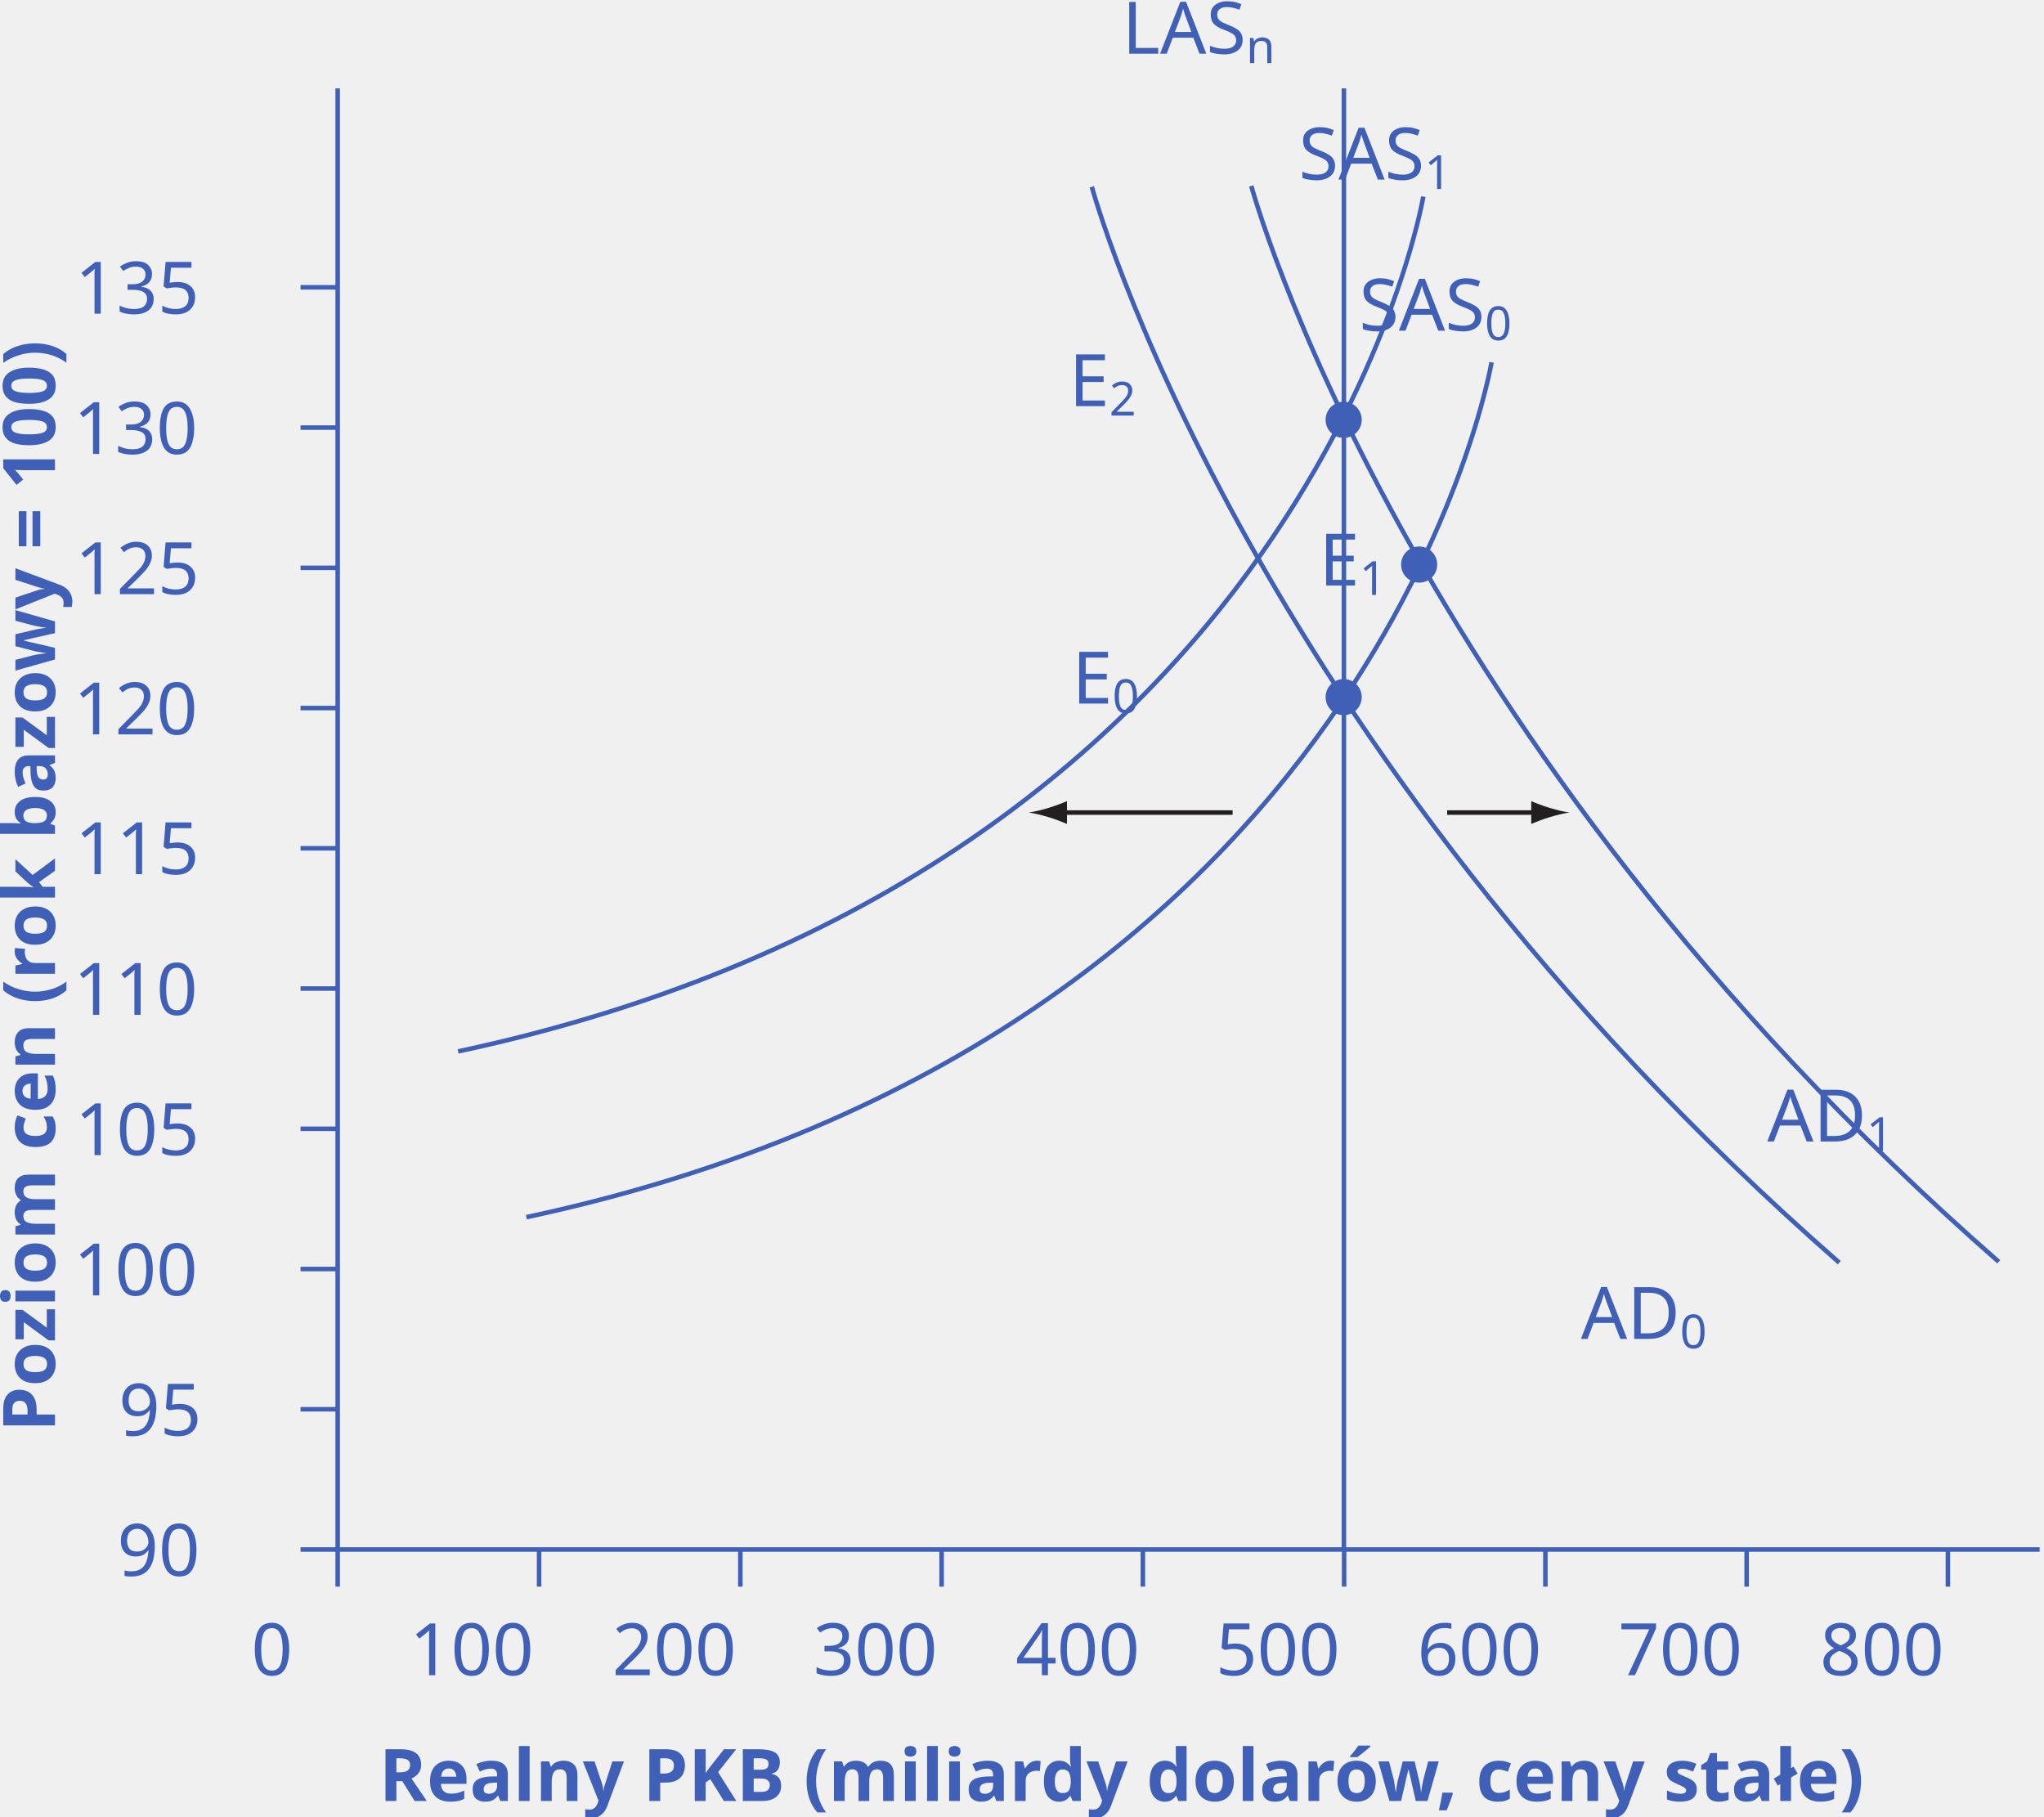
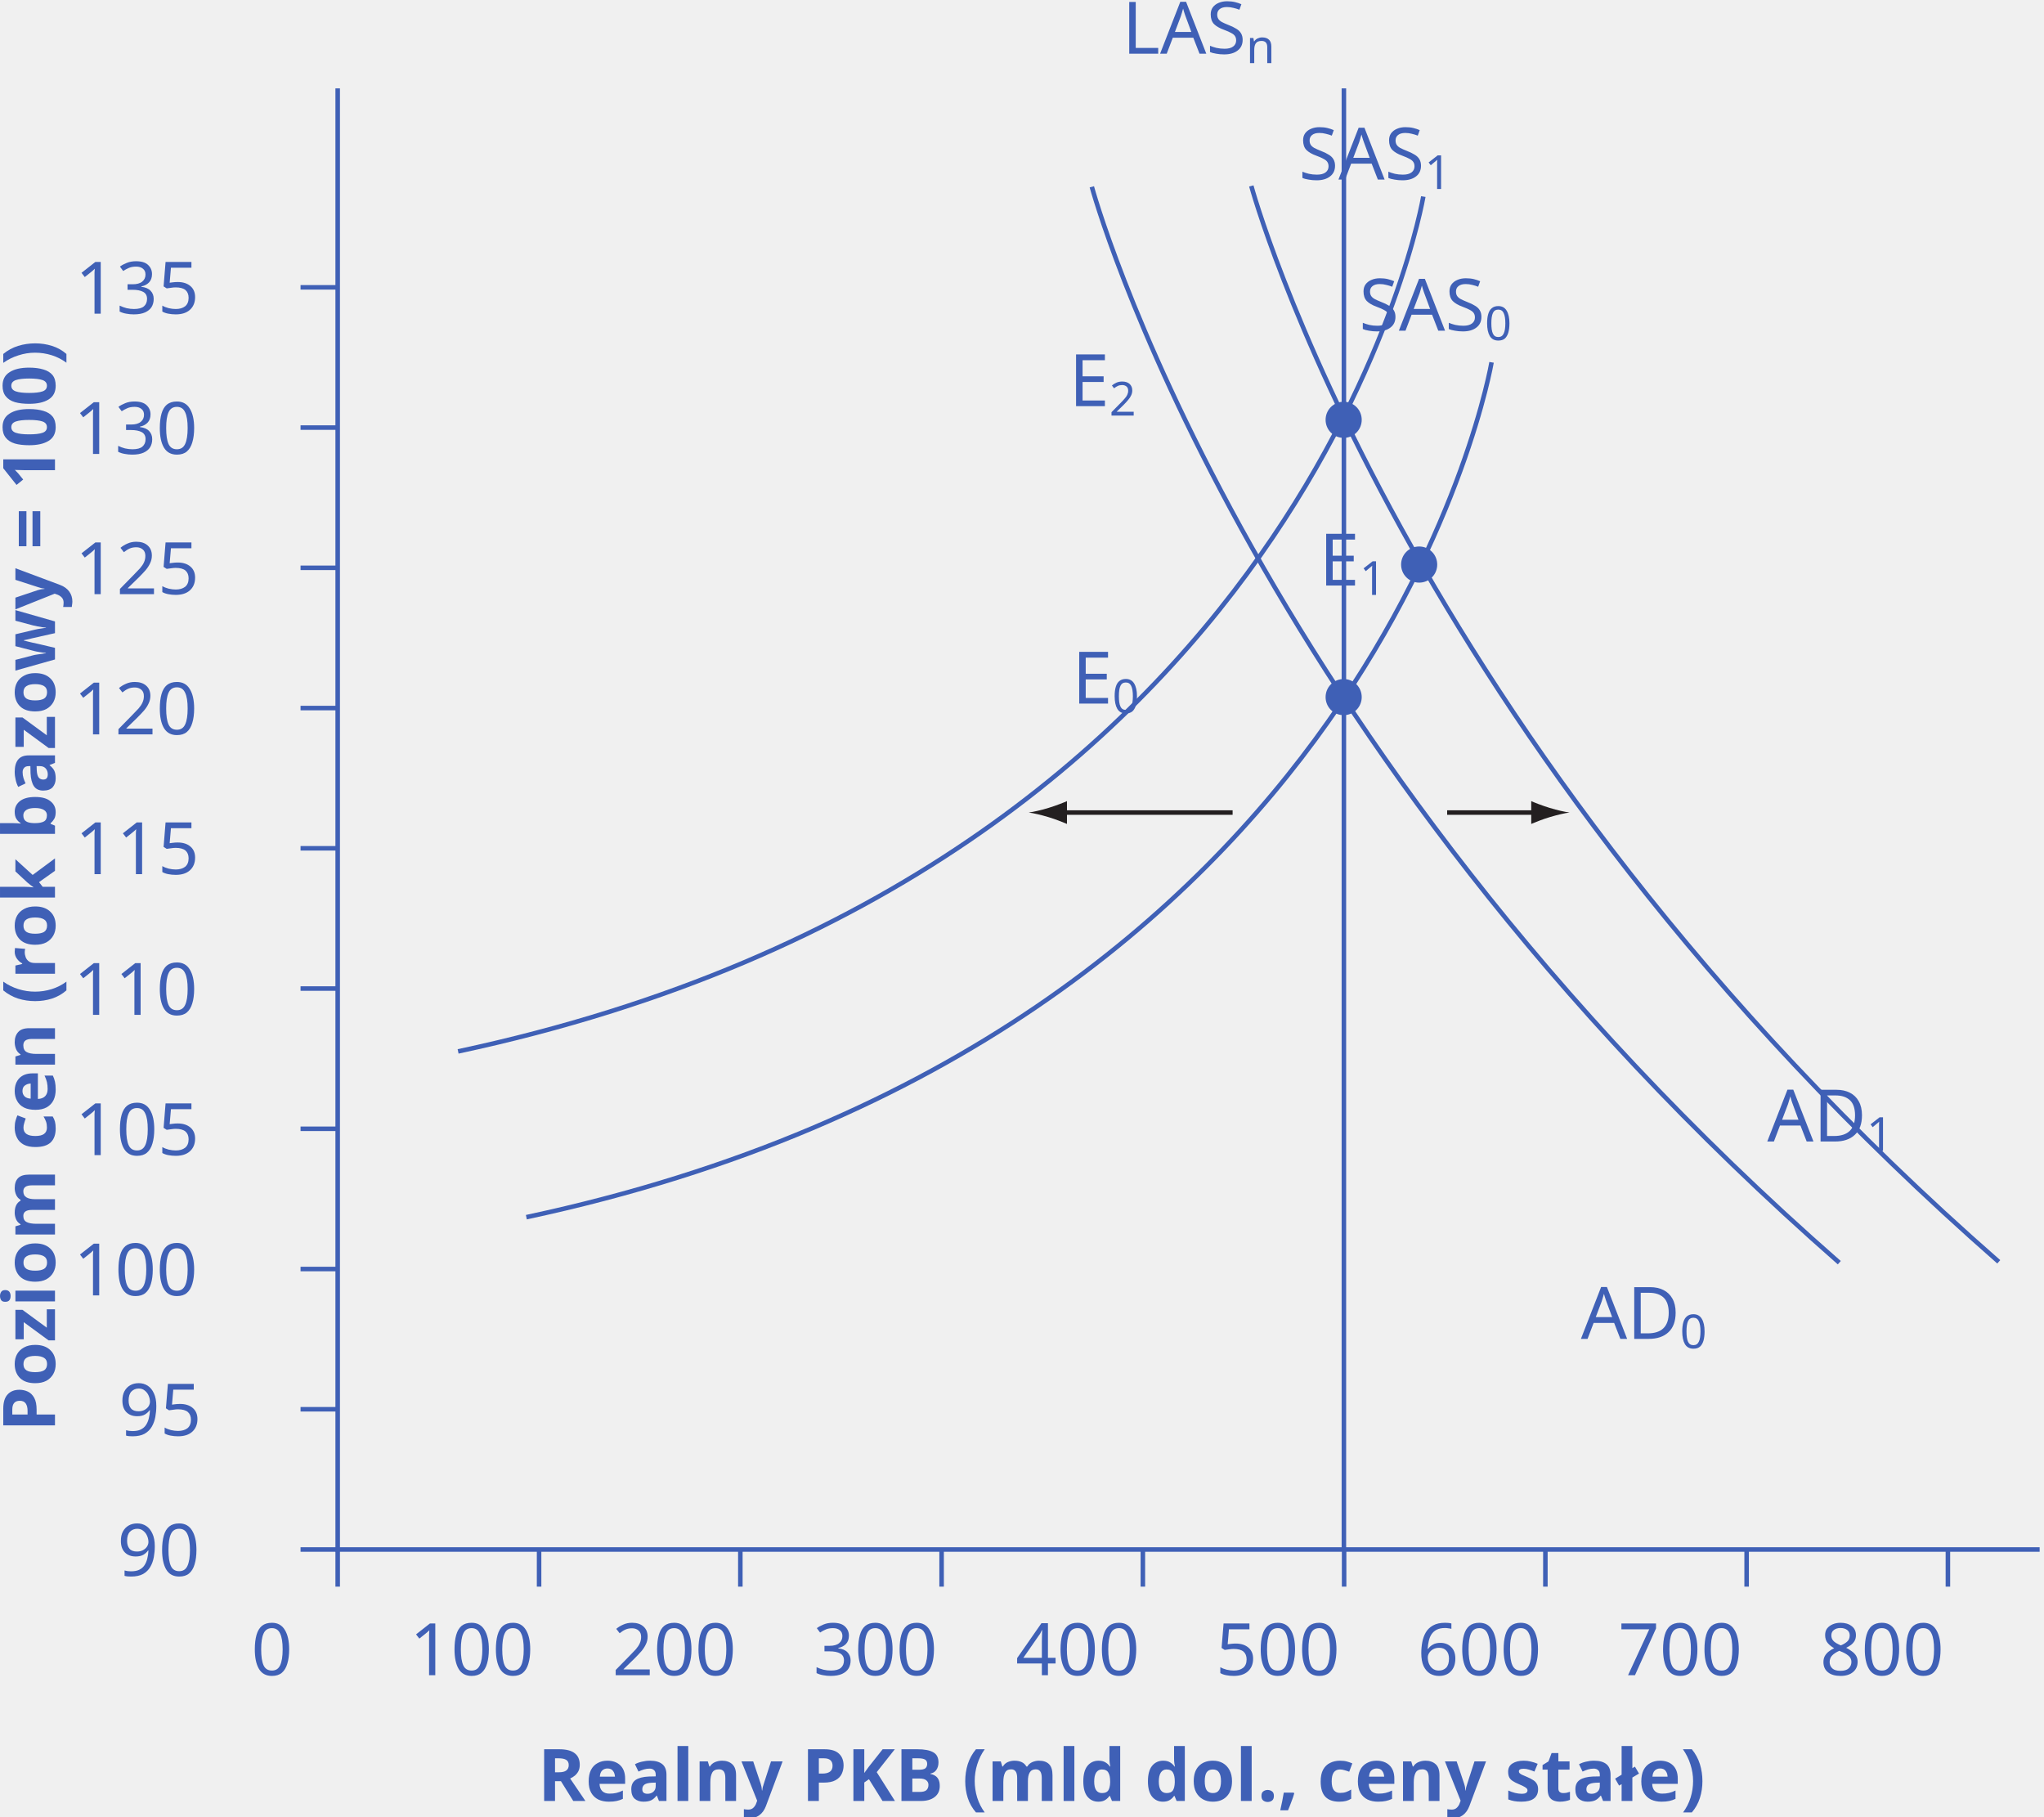
<svg xmlns="http://www.w3.org/2000/svg" version="1.1" id="svg5559" width="301.312" height="267.749" viewBox="0 0 301.312 267.749">
  <defs id="defs5563" />
  <g id="g5567" transform="matrix(1.333333,0,0,-1.333333,4.365559,268.8932)">
-     <g id="g4887">
+     <g id="g1">
      <path d="M 34.06,30.291 V 26.279" style="fill:none;stroke:#3f60b6;stroke-width:0.5;stroke-linecap:butt;stroke-linejoin:miter;stroke-miterlimit:4;stroke-dasharray:none;stroke-opacity:1" id="path5585" />
      <path d="m 100.829,30.384 v -4.105" style="fill:none;stroke:#3f60b6;stroke-width:0.5;stroke-linecap:butt;stroke-linejoin:miter;stroke-miterlimit:4;stroke-dasharray:none;stroke-opacity:1" id="path5587" />
      <path d="m 167.583,30.384 v -4.105" style="fill:none;stroke:#3f60b6;stroke-width:0.5;stroke-linecap:butt;stroke-linejoin:miter;stroke-miterlimit:4;stroke-dasharray:none;stroke-opacity:1" id="path5589" />
      <path d="m 145.331,30.384 v -4.105" style="fill:none;stroke:#3f60b6;stroke-width:0.5;stroke-linecap:butt;stroke-linejoin:miter;stroke-miterlimit:4;stroke-dasharray:none;stroke-opacity:1" id="path5591" />
      <path d="m 189.833,30.384 v -4.105" style="fill:none;stroke:#3f60b6;stroke-width:0.5;stroke-linecap:butt;stroke-linejoin:miter;stroke-miterlimit:4;stroke-dasharray:none;stroke-opacity:1" id="path5593" />
      <path d="m 123.081,30.384 v -4.105" style="fill:none;stroke:#3f60b6;stroke-width:0.5;stroke-linecap:butt;stroke-linejoin:miter;stroke-miterlimit:4;stroke-dasharray:none;stroke-opacity:1" id="path5595" />
      <path d="m 78.578,30.384 v -4.105" style="fill:none;stroke:#3f60b6;stroke-width:0.5;stroke-linecap:butt;stroke-linejoin:miter;stroke-miterlimit:4;stroke-dasharray:none;stroke-opacity:1" id="path5597" />
      <path d="m 56.327,30.384 v -4.105" style="fill:none;stroke:#3f60b6;stroke-width:0.5;stroke-linecap:butt;stroke-linejoin:miter;stroke-miterlimit:4;stroke-dasharray:none;stroke-opacity:1" id="path5599" />
      <path d="m 212.085,30.384 v -4.105" style="fill:none;stroke:#3f60b6;stroke-width:0.5;stroke-linecap:butt;stroke-linejoin:miter;stroke-miterlimit:4;stroke-dasharray:none;stroke-opacity:1" id="path5601" />
      <path d="m 29.955,30.384 h 3.965" style="fill:none;stroke:#3f60b6;stroke-width:0.5;stroke-linecap:butt;stroke-linejoin:miter;stroke-miterlimit:4;stroke-dasharray:none;stroke-opacity:1" id="path5685" />
      <path d="m 29.955,169.907 h 4.105" style="fill:none;stroke:#3f60b6;stroke-width:0.5;stroke-linecap:butt;stroke-linejoin:miter;stroke-miterlimit:4;stroke-dasharray:none;stroke-opacity:1" id="path5687" />
      <path d="m 29.955,154.404 h 4.105" style="fill:none;stroke:#3f60b6;stroke-width:0.5;stroke-linecap:butt;stroke-linejoin:miter;stroke-miterlimit:4;stroke-dasharray:none;stroke-opacity:1" id="path5689" />
      <path d="m 29.955,138.902 h 4.105" style="fill:none;stroke:#3f60b6;stroke-width:0.5;stroke-linecap:butt;stroke-linejoin:miter;stroke-miterlimit:4;stroke-dasharray:none;stroke-opacity:1" id="path5691" />
      <path d="m 29.955,107.898 h 4.105" style="fill:none;stroke:#3f60b6;stroke-width:0.5;stroke-linecap:butt;stroke-linejoin:miter;stroke-miterlimit:4;stroke-dasharray:none;stroke-opacity:1" id="path5693" />
      <path d="m 29.955,76.892 h 4.105" style="fill:none;stroke:#3f60b6;stroke-width:0.5;stroke-linecap:butt;stroke-linejoin:miter;stroke-miterlimit:4;stroke-dasharray:none;stroke-opacity:1" id="path5695" />
      <path d="m 29.955,45.888 h 4.105" style="fill:none;stroke:#3f60b6;stroke-width:0.5;stroke-linecap:butt;stroke-linejoin:miter;stroke-miterlimit:4;stroke-dasharray:none;stroke-opacity:1" id="path5697" />
      <path d="m 29.955,61.39 h 4.105" style="fill:none;stroke:#3f60b6;stroke-width:0.5;stroke-linecap:butt;stroke-linejoin:miter;stroke-miterlimit:4;stroke-dasharray:none;stroke-opacity:1" id="path5699" />
      <path d="m 29.955,92.394 h 4.105" style="fill:none;stroke:#3f60b6;stroke-width:0.5;stroke-linecap:butt;stroke-linejoin:miter;stroke-miterlimit:4;stroke-dasharray:none;stroke-opacity:1" id="path5701" />
      <path d="m 29.955,123.4 h 4.105" style="fill:none;stroke:#3f60b6;stroke-width:0.5;stroke-linecap:butt;stroke-linejoin:miter;stroke-miterlimit:4;stroke-dasharray:none;stroke-opacity:1" id="path5703" />
      <path d="M 34.06,191.901 V 30.384 H 222.228" style="fill:none;stroke:#3f60b6;stroke-width:0.5;stroke-linecap:butt;stroke-linejoin:miter;stroke-miterlimit:4;stroke-dasharray:none;stroke-opacity:1" id="path5705" />
      <path d="M 145.306,191.901 V 30.384" style="fill:none;stroke:#3f60b6;stroke-width:0.5;stroke-linecap:butt;stroke-linejoin:miter;stroke-miterlimit:4;stroke-dasharray:none;stroke-opacity:1" id="path5707" />
      <path d="m 135.069,181.116 c 0,0 16.528,-61.081 82.639,-118.929" style="fill:none;stroke:#3f60b6;stroke-width:0.5;stroke-linecap:butt;stroke-linejoin:miter;stroke-miterlimit:4;stroke-dasharray:none;stroke-opacity:1" id="path5709" />
      <path d="m 117.438,181.019 c 0,0 16.528,-61.082 82.639,-118.928" style="fill:none;stroke:#3f60b6;stroke-width:0.5;stroke-linecap:butt;stroke-linejoin:miter;stroke-miterlimit:4;stroke-dasharray:none;stroke-opacity:1" id="path5711" />
      <path d="m 154.087,179.941 c 0,0 -12.578,-74.375 -106.713,-94.496" style="fill:none;stroke:#3f60b6;stroke-width:0.5;stroke-linecap:butt;stroke-linejoin:miter;stroke-miterlimit:4;stroke-dasharray:none;stroke-opacity:1" id="path5713" />
      <path d="m 161.632,161.617 c 0,0 -12.578,-74.375 -106.712,-94.496" style="fill:none;stroke:#3f60b6;stroke-width:0.5;stroke-linecap:butt;stroke-linejoin:miter;stroke-miterlimit:4;stroke-dasharray:none;stroke-opacity:1" id="path5715" />
      <path d="m 146.694,126.025 c 0.778,-0.777 0.778,-2.051 0,-2.828 -0.777,-0.777 -2.05,-0.777 -2.828,0 -0.777,0.777 -0.777,2.051 0,2.828 0.778,0.777 2.051,0.777 2.828,0" style="fill:#3f60b6;fill-opacity:1;fill-rule:nonzero;stroke:none;stroke-width:0.1" id="path5717" />
      <path d="m 146.694,156.677 c 0.778,-0.777 0.778,-2.05 0,-2.828 -0.777,-0.778 -2.05,-0.778 -2.828,0 -0.777,0.778 -0.777,2.051 0,2.828 0.778,0.778 2.051,0.778 2.828,0" style="fill:#3f60b6;fill-opacity:1;fill-rule:nonzero;stroke:none;stroke-width:0.1" id="path5719" />
      <path d="m 155.042,140.676 c 0.777,-0.778 0.777,-2.051 0,-2.829 -0.777,-0.777 -2.051,-0.777 -2.828,0 -0.777,0.778 -0.777,2.051 0,2.829 0.777,0.778 2.051,0.778 2.828,0" style="fill:#3f60b6;fill-opacity:1;fill-rule:nonzero;stroke:none;stroke-width:0.1" id="path5721" />
      <path d="m 133.003,111.849 h -19.158" style="fill:none;stroke:#231f20;stroke-width:0.5;stroke-linecap:butt;stroke-linejoin:miter;stroke-miterlimit:4;stroke-dasharray:none;stroke-opacity:1" id="path5723" />
      <path d="m 112.664,111.337 c 0.825,-0.25 1.362,-0.48 2.026,-0.746 v 2.522 c -0.238,-0.113 -1.201,-0.496 -2.026,-0.746 -0.885,-0.268 -1.688,-0.449 -2.208,-0.516 0.52,-0.064 1.323,-0.248 2.208,-0.514" style="fill:#231f20;fill-opacity:1;fill-rule:nonzero;stroke:none;stroke-width:0.1" id="path5725" />
      <path d="m 156.722,111.849 h 10.142" style="fill:none;stroke:#231f20;stroke-width:0.5;stroke-linecap:butt;stroke-linejoin:miter;stroke-miterlimit:4;stroke-dasharray:none;stroke-opacity:1" id="path5727" />
      <path d="m 168.046,111.337 c -0.826,-0.25 -1.365,-0.48 -2.027,-0.746 v 2.522 c 0.236,-0.113 1.201,-0.496 2.027,-0.746 0.885,-0.268 1.687,-0.449 2.207,-0.516 -0.52,-0.064 -1.322,-0.248 -2.207,-0.514" style="fill:#231f20;fill-opacity:1;fill-rule:nonzero;stroke:none;stroke-width:0.1" id="path5729" />
      <text xml:space="preserve" style="font-variant:normal;font-weight:normal;font-size:8px;font-family:ArialMT;-inkscape-font-specification:ArialMT;writing-mode:lr-tb;fill:#3f60b6;fill-opacity:1;fill-rule:nonzero;stroke:none;stroke-width:1" id="text20116-1-3-7-8-7-7" x="21.709" y="-42.974" transform="scale(1,-1)">
        <tspan style="font-style:normal;font-variant:normal;font-weight:normal;font-stretch:normal;font-family:sans-serif;-inkscape-font-specification:sans-serif;text-align:center;text-anchor:middle;stroke-width:1" x="21.709" y="-42.974" id="tspan4232-0-4-6-5-17">95</tspan>
      </text>
      <text xml:space="preserve" style="font-variant:normal;font-weight:normal;font-size:8px;font-family:ArialMT;-inkscape-font-specification:ArialMT;writing-mode:lr-tb;fill:#3f60b6;fill-opacity:1;fill-rule:nonzero;stroke:none;stroke-width:1" id="text20116-1-3-7-8-7-9-2" x="19.164" y="-166.995" transform="scale(1,-1)">
        <tspan style="font-style:normal;font-variant:normal;font-weight:normal;font-stretch:normal;font-family:sans-serif;-inkscape-font-specification:sans-serif;text-align:center;text-anchor:middle;stroke-width:1" x="19.164" y="-166.995" id="tspan4232-0-4-6-5-2-7">135</tspan>
      </text>
      <text xml:space="preserve" style="font-variant:normal;font-weight:normal;font-size:8px;font-family:ArialMT;-inkscape-font-specification:ArialMT;writing-mode:lr-tb;fill:#3f60b6;fill-opacity:1;fill-rule:nonzero;stroke:none;stroke-width:1" id="text20116-1-3-7-8-7-2-2" x="18.996" y="-151.492" transform="scale(1,-1)">
        <tspan style="font-style:normal;font-variant:normal;font-weight:normal;font-stretch:normal;font-family:sans-serif;-inkscape-font-specification:sans-serif;text-align:center;text-anchor:middle;stroke-width:1" x="18.996" y="-151.492" id="tspan4232-0-4-6-5-8-2">130</tspan>
      </text>
      <text xml:space="preserve" style="font-variant:normal;font-weight:normal;font-size:8px;font-family:ArialMT;-inkscape-font-specification:ArialMT;writing-mode:lr-tb;fill:#3f60b6;fill-opacity:1;fill-rule:nonzero;stroke:none;stroke-width:1" id="text20116-1-3-7-8-7-2-2-9" x="19.164" y="-135.989" transform="scale(1,-1)">
        <tspan style="font-style:normal;font-variant:normal;font-weight:normal;font-stretch:normal;font-family:sans-serif;-inkscape-font-specification:sans-serif;text-align:center;text-anchor:middle;stroke-width:1" x="19.164" y="-135.989" id="tspan4232-0-4-6-5-8-2-6">125</tspan>
      </text>
      <text xml:space="preserve" style="font-variant:normal;font-weight:normal;font-size:8px;font-family:ArialMT;-inkscape-font-specification:ArialMT;writing-mode:lr-tb;fill:#3f60b6;fill-opacity:1;fill-rule:nonzero;stroke:none;stroke-width:1" id="text20116-1-3-7-8-7-97-6" x="18.996" y="-120.487" transform="scale(1,-1)">
        <tspan style="font-style:normal;font-variant:normal;font-weight:normal;font-stretch:normal;font-family:sans-serif;-inkscape-font-specification:sans-serif;text-align:center;text-anchor:middle;stroke-width:1" x="18.996" y="-120.487" id="tspan4232-0-4-6-5-3-1">120</tspan>
      </text>
      <text xml:space="preserve" style="font-variant:normal;font-weight:normal;font-size:8px;font-family:ArialMT;-inkscape-font-specification:ArialMT;writing-mode:lr-tb;fill:#3f60b6;fill-opacity:1;fill-rule:nonzero;stroke:none;stroke-width:1" id="text20116-1-3-7-8-7-6-0" x="19.164" y="-105.037" transform="scale(1,-1)">
        <tspan style="font-style:normal;font-variant:normal;font-weight:normal;font-stretch:normal;font-family:sans-serif;-inkscape-font-specification:sans-serif;text-align:center;text-anchor:middle;stroke-width:1" x="19.164" y="-105.037" id="tspan4232-0-4-6-5-1-6">115</tspan>
      </text>
      <text xml:space="preserve" style="font-variant:normal;font-weight:normal;font-size:8px;font-family:ArialMT;-inkscape-font-specification:ArialMT;writing-mode:lr-tb;fill:#3f60b6;fill-opacity:1;fill-rule:nonzero;stroke:none;stroke-width:1" id="text20116-1-3-7-8-7-29-1" x="18.996" y="-89.482" transform="scale(1,-1)">
        <tspan style="font-style:normal;font-variant:normal;font-weight:normal;font-stretch:normal;font-family:sans-serif;-inkscape-font-specification:sans-serif;text-align:center;text-anchor:middle;stroke-width:1" x="18.996" y="-89.482" id="tspan4232-0-4-6-5-31-5">110</tspan>
      </text>
      <text xml:space="preserve" style="font-variant:normal;font-weight:normal;font-size:8px;font-family:ArialMT;-inkscape-font-specification:ArialMT;writing-mode:lr-tb;fill:#3f60b6;fill-opacity:1;fill-rule:nonzero;stroke:none;stroke-width:1" id="text20116-1-3-7-8-7-94-9" x="19.164" y="-73.979" transform="scale(1,-1)">
        <tspan style="font-style:normal;font-variant:normal;font-weight:normal;font-stretch:normal;font-family:sans-serif;-inkscape-font-specification:sans-serif;text-align:center;text-anchor:middle;stroke-width:1" x="19.164" y="-73.979" id="tspan4232-0-4-6-5-7-4">105</tspan>
      </text>
      <text xml:space="preserve" style="font-variant:normal;font-weight:normal;font-size:8px;font-family:ArialMT;-inkscape-font-specification:ArialMT;writing-mode:lr-tb;fill:#3f60b6;fill-opacity:1;fill-rule:nonzero;stroke:none;stroke-width:1" id="text20116-1-3-7-8-7-8-9" x="18.996" y="-58.477" transform="scale(1,-1)">
        <tspan style="font-style:normal;font-variant:normal;font-weight:normal;font-stretch:normal;font-family:sans-serif;-inkscape-font-specification:sans-serif;text-align:center;text-anchor:middle;stroke-width:1" x="18.996" y="-58.477" id="tspan4232-0-4-6-5-4-0">100</tspan>
      </text>
      <text xml:space="preserve" style="font-variant:normal;font-weight:normal;font-size:8px;font-family:ArialMT;-inkscape-font-specification:ArialMT;writing-mode:lr-tb;fill:#3f60b6;fill-opacity:1;fill-rule:nonzero;stroke:none;stroke-width:1" id="text20116-1-3-7-8-7-8-9-8" x="21.541" y="-27.472" transform="scale(1,-1)">
        <tspan style="font-style:normal;font-variant:normal;font-weight:normal;font-stretch:normal;font-family:sans-serif;-inkscape-font-specification:sans-serif;text-align:center;text-anchor:middle;stroke-width:1" x="21.541" y="-27.472" id="tspan4232-0-4-6-5-4-0-8">90</tspan>
      </text>
      <text xml:space="preserve" style="font-variant:normal;font-weight:normal;font-size:8px;font-family:ArialMT;-inkscape-font-specification:ArialMT;writing-mode:lr-tb;fill:#3f60b6;fill-opacity:1;fill-rule:nonzero;stroke:none;stroke-width:1" id="text20116-1-3-7-8-7-5-9" x="34.078" y="-16.486" transform="scale(1,-1)">
        <tspan style="font-style:normal;font-variant:normal;font-weight:normal;font-stretch:normal;font-family:sans-serif;-inkscape-font-specification:sans-serif;text-align:center;text-anchor:middle;stroke-width:1" x="34.078" y="-16.486" id="tspan4232-0-4-6-5-0-1">0</tspan>
      </text>
      <text xml:space="preserve" style="font-variant:normal;font-weight:normal;font-size:8px;font-family:ArialMT;-inkscape-font-specification:ArialMT;writing-mode:lr-tb;fill:#3f60b6;fill-opacity:1;fill-rule:nonzero;stroke:none;stroke-width:1" id="text20116-1-3-7-8-7-9-3-7" x="56.154" y="-16.486" transform="scale(1,-1)">
        <tspan style="font-style:normal;font-variant:normal;font-weight:normal;font-stretch:normal;font-family:sans-serif;-inkscape-font-specification:sans-serif;text-align:center;text-anchor:middle;stroke-width:1" x="56.154" y="-16.486" id="tspan4232-0-4-6-5-2-6-7">100</tspan>
      </text>
      <text xml:space="preserve" style="font-variant:normal;font-weight:normal;font-size:8px;font-family:ArialMT;-inkscape-font-specification:ArialMT;writing-mode:lr-tb;fill:#3f60b6;fill-opacity:1;fill-rule:nonzero;stroke:none;stroke-width:1" id="text20116-1-3-7-8-7-2-1-1" x="78.551" y="-16.486" transform="scale(1,-1)">
        <tspan style="font-style:normal;font-variant:normal;font-weight:normal;font-stretch:normal;font-family:sans-serif;-inkscape-font-specification:sans-serif;text-align:center;text-anchor:middle;stroke-width:1" x="78.551" y="-16.486" id="tspan4232-0-4-6-5-8-0-1">200</tspan>
      </text>
      <text xml:space="preserve" style="font-variant:normal;font-weight:normal;font-size:8px;font-family:ArialMT;-inkscape-font-specification:ArialMT;writing-mode:lr-tb;fill:#3f60b6;fill-opacity:1;fill-rule:nonzero;stroke:none;stroke-width:1" id="text20116-1-3-7-8-7-6-2-5" x="100.791" y="-16.486" transform="scale(1,-1)">
        <tspan style="font-style:normal;font-variant:normal;font-weight:normal;font-stretch:normal;font-family:sans-serif;-inkscape-font-specification:sans-serif;text-align:center;text-anchor:middle;stroke-width:1" x="100.791" y="-16.486" id="tspan4232-0-4-6-5-1-0-9">300</tspan>
      </text>
      <text xml:space="preserve" style="font-variant:normal;font-weight:normal;font-size:8px;font-family:ArialMT;-inkscape-font-specification:ArialMT;writing-mode:lr-tb;fill:#3f60b6;fill-opacity:1;fill-rule:nonzero;stroke:none;stroke-width:1" id="text20116-1-3-7-8-7-29-6-7" x="123.151" y="-16.486" transform="scale(1,-1)">
        <tspan style="font-style:normal;font-variant:normal;font-weight:normal;font-stretch:normal;font-family:sans-serif;-inkscape-font-specification:sans-serif;text-align:center;text-anchor:middle;stroke-width:1" x="123.151" y="-16.486" id="tspan4232-0-4-6-5-31-1-7">400</tspan>
      </text>
      <text xml:space="preserve" style="font-variant:normal;font-weight:normal;font-size:8px;font-family:ArialMT;-inkscape-font-specification:ArialMT;writing-mode:lr-tb;fill:#3f60b6;fill-opacity:1;fill-rule:nonzero;stroke:none;stroke-width:1" id="text20116-1-3-7-8-7-94-5-6" x="145.289" y="-16.486" transform="scale(1,-1)">
        <tspan style="font-style:normal;font-variant:normal;font-weight:normal;font-stretch:normal;font-family:sans-serif;-inkscape-font-specification:sans-serif;text-align:center;text-anchor:middle;stroke-width:1" x="145.289" y="-16.486" id="tspan4232-0-4-6-5-7-5-7">500</tspan>
      </text>
      <text xml:space="preserve" style="font-variant:normal;font-weight:normal;font-size:8px;font-family:ArialMT;-inkscape-font-specification:ArialMT;writing-mode:lr-tb;fill:#3f60b6;fill-opacity:1;fill-rule:nonzero;stroke:none;stroke-width:1" id="text20116-1-3-7-8-7-8-4" x="167.569" y="-16.486" transform="scale(1,-1)">
        <tspan style="font-style:normal;font-variant:normal;font-weight:normal;font-stretch:normal;font-family:sans-serif;-inkscape-font-specification:sans-serif;text-align:center;text-anchor:middle;stroke-width:1" x="167.569" y="-16.486" id="tspan4232-0-4-6-5-4-7">600</tspan>
      </text>
      <text xml:space="preserve" style="font-variant:normal;font-weight:normal;font-size:8px;font-family:ArialMT;-inkscape-font-specification:ArialMT;writing-mode:lr-tb;fill:#3f60b6;fill-opacity:1;fill-rule:nonzero;stroke:none;stroke-width:1" id="text20116-1-3-7-8-7-5-6" x="189.772" y="-16.486" transform="scale(1,-1)">
        <tspan style="font-style:normal;font-variant:normal;font-weight:normal;font-stretch:normal;font-family:sans-serif;-inkscape-font-specification:sans-serif;text-align:center;text-anchor:middle;stroke-width:1" x="189.772" y="-16.486" id="tspan4232-0-4-6-5-0-5">700</tspan>
      </text>
      <text xml:space="preserve" style="font-variant:normal;font-weight:normal;font-size:8px;font-family:ArialMT;-inkscape-font-specification:ArialMT;writing-mode:lr-tb;fill:#3f60b6;fill-opacity:1;fill-rule:nonzero;stroke:none;stroke-width:1" id="text20116-1-3-7-8-7-5-6-6" x="212.08" y="-16.486" transform="scale(1,-1)">
        <tspan style="font-style:normal;font-variant:normal;font-weight:normal;font-stretch:normal;font-family:sans-serif;-inkscape-font-specification:sans-serif;text-align:center;text-anchor:middle;stroke-width:1" x="212.08" y="-16.486" id="tspan4232-0-4-6-5-0-5-9">800</tspan>
      </text>
      <text xml:space="preserve" style="font-variant:normal;font-weight:normal;font-size:8px;font-family:ArialMT;-inkscape-font-specification:ArialMT;writing-mode:lr-tb;fill:#3f60b6;fill-opacity:1;fill-rule:nonzero;stroke:none;stroke-width:1" id="text20116-1-3-7-7-1-6-3" x="127.996" y="-2.585" transform="scale(1,-1)">
-         <tspan style="font-style:normal;font-variant:normal;font-weight:bold;font-stretch:normal;font-family:sans-serif;-inkscape-font-specification:'sans-serif Bold';text-align:center;text-anchor:middle;stroke-width:1" x="127.996" y="-2.585" id="tspan4232-0-4-4-4-4-8">Realny PKB (miliardy dolarów, ceny stałe)</tspan>
+         <tspan style="font-style:normal;font-variant:normal;font-weight:bold;font-stretch:normal;font-family:sans-serif;-inkscape-font-specification:'sans-serif Bold';text-align:center;text-anchor:middle;stroke-width:1" x="127.996" y="-2.585" id="tspan4232-0-4-4-4-4-8">Realny PKB (mld dol., ceny stałe)</tspan>
      </text>
      <text xml:space="preserve" style="font-variant:normal;font-weight:normal;font-size:8px;font-family:ArialMT;-inkscape-font-specification:ArialMT;writing-mode:lr-tb;fill:#3f60b6;fill-opacity:1;fill-rule:nonzero;stroke:none;stroke-width:1" id="text20116-1-3-7-7-1-6-3-1" x="110.994" y="2.804" transform="matrix(0,1,1,0,0,0)">
        <tspan style="font-style:normal;font-variant:normal;font-weight:bold;font-stretch:normal;font-family:sans-serif;-inkscape-font-specification:'sans-serif Bold';text-align:center;text-anchor:middle;stroke-width:1" x="110.994" y="2.804" id="tspan4232-0-4-4-4-4-8-1">Poziom cen (rok bazowy = 100)</tspan>
      </text>
      <text xml:space="preserve" style="font-variant:normal;font-weight:normal;font-size:8px;font-family:ArialMT;-inkscape-font-specification:ArialMT;writing-mode:lr-tb;fill:#3f60b6;fill-opacity:1;fill-rule:nonzero;stroke:none;stroke-width:1" id="text20116-1-3-7-0-0-6-2-2-4-1" x="145.888" y="-195.732" transform="scale(1,-1)">
        <tspan style="font-style:normal;font-variant:normal;font-weight:normal;font-stretch:normal;font-family:sans-serif;-inkscape-font-specification:sans-serif;text-align:center;text-anchor:middle;stroke-width:1" x="145.888" y="-195.732" id="tspan4232-0-4-7-6-2-6-3-8-0">LAS<tspan style="font-size:65%;baseline-shift:sub" id="tspan2290">n</tspan>
        </tspan>
      </text>
      <text xml:space="preserve" style="font-variant:normal;font-weight:normal;font-size:8px;font-family:ArialMT;-inkscape-font-specification:ArialMT;writing-mode:lr-tb;fill:#3f60b6;fill-opacity:1;fill-rule:nonzero;stroke:none;stroke-width:1" id="text20116-1-3-7-0-0-6-2-2-4-1-8" x="165.387" y="-181.817" transform="scale(1,-1)">
        <tspan style="font-style:normal;font-variant:normal;font-weight:normal;font-stretch:normal;font-family:sans-serif;-inkscape-font-specification:sans-serif;text-align:center;text-anchor:middle;stroke-width:1" x="165.387" y="-181.817" id="tspan4232-0-4-7-6-2-6-3-8-0-9">SAS<tspan style="font-size:65%;baseline-shift:sub" id="tspan10587">1</tspan>
        </tspan>
      </text>
      <text xml:space="preserve" style="font-variant:normal;font-weight:normal;font-size:8px;font-family:ArialMT;-inkscape-font-specification:ArialMT;writing-mode:lr-tb;fill:#3f60b6;fill-opacity:1;fill-rule:nonzero;stroke:none;stroke-width:1" id="text20116-1-3-7-0-0-6-2-2-4-1-7" x="172.069" y="-165.111" transform="scale(1,-1)">
        <tspan style="font-style:normal;font-variant:normal;font-weight:normal;font-stretch:normal;font-family:sans-serif;-inkscape-font-specification:sans-serif;text-align:center;text-anchor:middle;stroke-width:1" x="172.069" y="-165.111" id="tspan4232-0-4-7-6-2-6-3-8-0-7">SAS<tspan style="font-size:65%;baseline-shift:sub" id="tspan10589">0</tspan>
        </tspan>
      </text>
      <text xml:space="preserve" style="font-variant:normal;font-weight:normal;font-size:8px;font-family:ArialMT;-inkscape-font-specification:ArialMT;writing-mode:lr-tb;fill:#3f60b6;fill-opacity:1;fill-rule:nonzero;stroke:none;stroke-width:1" id="text20116-1-3-7-0-0-6-2-2-4-1-6" x="215.719" y="-75.485" transform="scale(1,-1)">
        <tspan style="font-style:normal;font-variant:normal;font-weight:normal;font-stretch:normal;font-family:sans-serif;-inkscape-font-specification:sans-serif;text-align:center;text-anchor:middle;stroke-width:1" x="215.719" y="-75.485" id="tspan4232-0-4-7-6-2-6-3-8-0-4">AD<tspan style="font-size:65%;baseline-shift:sub" id="tspan10583">1</tspan>
        </tspan>
      </text>
      <text xml:space="preserve" style="font-variant:normal;font-weight:normal;font-size:8px;font-family:ArialMT;-inkscape-font-specification:ArialMT;writing-mode:lr-tb;fill:#3f60b6;fill-opacity:1;fill-rule:nonzero;stroke:none;stroke-width:1" id="text20116-1-3-7-0-0-6-2-2-4-1-3" x="195.116" y="-53.668" transform="scale(1,-1)">
        <tspan style="font-style:normal;font-variant:normal;font-weight:normal;font-stretch:normal;font-family:sans-serif;-inkscape-font-specification:sans-serif;text-align:center;text-anchor:middle;stroke-width:1" x="195.116" y="-53.668" id="tspan4232-0-4-7-6-2-6-3-8-0-0">AD<tspan style="font-size:65%;baseline-shift:sub" id="tspan10585">0</tspan>
        </tspan>
      </text>
      <text xml:space="preserve" style="font-variant:normal;font-weight:normal;font-size:8px;font-family:ArialMT;-inkscape-font-specification:ArialMT;writing-mode:lr-tb;fill:#3f60b6;fill-opacity:1;fill-rule:nonzero;stroke:none;stroke-width:1" id="text20116-1-3-7-0-0-6-2-2-4-1-30" x="135.266" y="-156.772" transform="scale(1,-1)">
        <tspan style="font-style:normal;font-variant:normal;font-weight:normal;font-stretch:normal;font-family:sans-serif;-inkscape-font-specification:sans-serif;text-align:center;text-anchor:middle;stroke-width:1" x="135.266" y="-156.772" id="tspan4232-0-4-7-6-2-6-3-8-0-92">E<tspan style="font-size:65%;baseline-shift:sub" id="tspan10579">2</tspan>
        </tspan>
      </text>
      <text xml:space="preserve" style="font-variant:normal;font-weight:normal;font-size:8px;font-family:ArialMT;-inkscape-font-specification:ArialMT;writing-mode:lr-tb;fill:#3f60b6;fill-opacity:1;fill-rule:nonzero;stroke:none;stroke-width:1" id="text20116-1-3-7-0-0-6-2-2-4-1-5" x="162.918" y="-136.946" transform="scale(1,-1)">
        <tspan style="font-style:normal;font-variant:normal;font-weight:normal;font-stretch:normal;font-family:sans-serif;-inkscape-font-specification:sans-serif;text-align:center;text-anchor:middle;stroke-width:1" x="162.918" y="-136.946" id="tspan4232-0-4-7-6-2-6-3-8-0-40">E<tspan style="font-size:65%;baseline-shift:sub" id="tspan10577">1</tspan>
        </tspan>
      </text>
      <text xml:space="preserve" style="font-variant:normal;font-weight:normal;font-size:8px;font-family:ArialMT;-inkscape-font-specification:ArialMT;writing-mode:lr-tb;fill:#3f60b6;fill-opacity:1;fill-rule:nonzero;stroke:none;stroke-width:1" id="text20116-1-3-7-0-0-6-2-2-4-1-59" x="135.615" y="-123.892" transform="scale(1,-1)">
        <tspan style="font-style:normal;font-variant:normal;font-weight:normal;font-stretch:normal;font-family:sans-serif;-inkscape-font-specification:sans-serif;text-align:center;text-anchor:middle;stroke-width:1" x="135.615" y="-123.892" id="tspan4232-0-4-7-6-2-6-3-8-0-46">E<tspan style="font-size:65%;baseline-shift:sub" id="tspan10581">0</tspan>
        </tspan>
      </text>
    </g>
+     <text xml:space="preserve" style="font-size:9px;fill:#ffffff;stroke-width:0.75" x="149.256" y="2.975" id="text1" transform="scale(1,-1)">
+       <tspan id="tspan1" style="stroke-width:0.75" x="149.256" y="2.975" />
+     </text>
  </g>
</svg>
